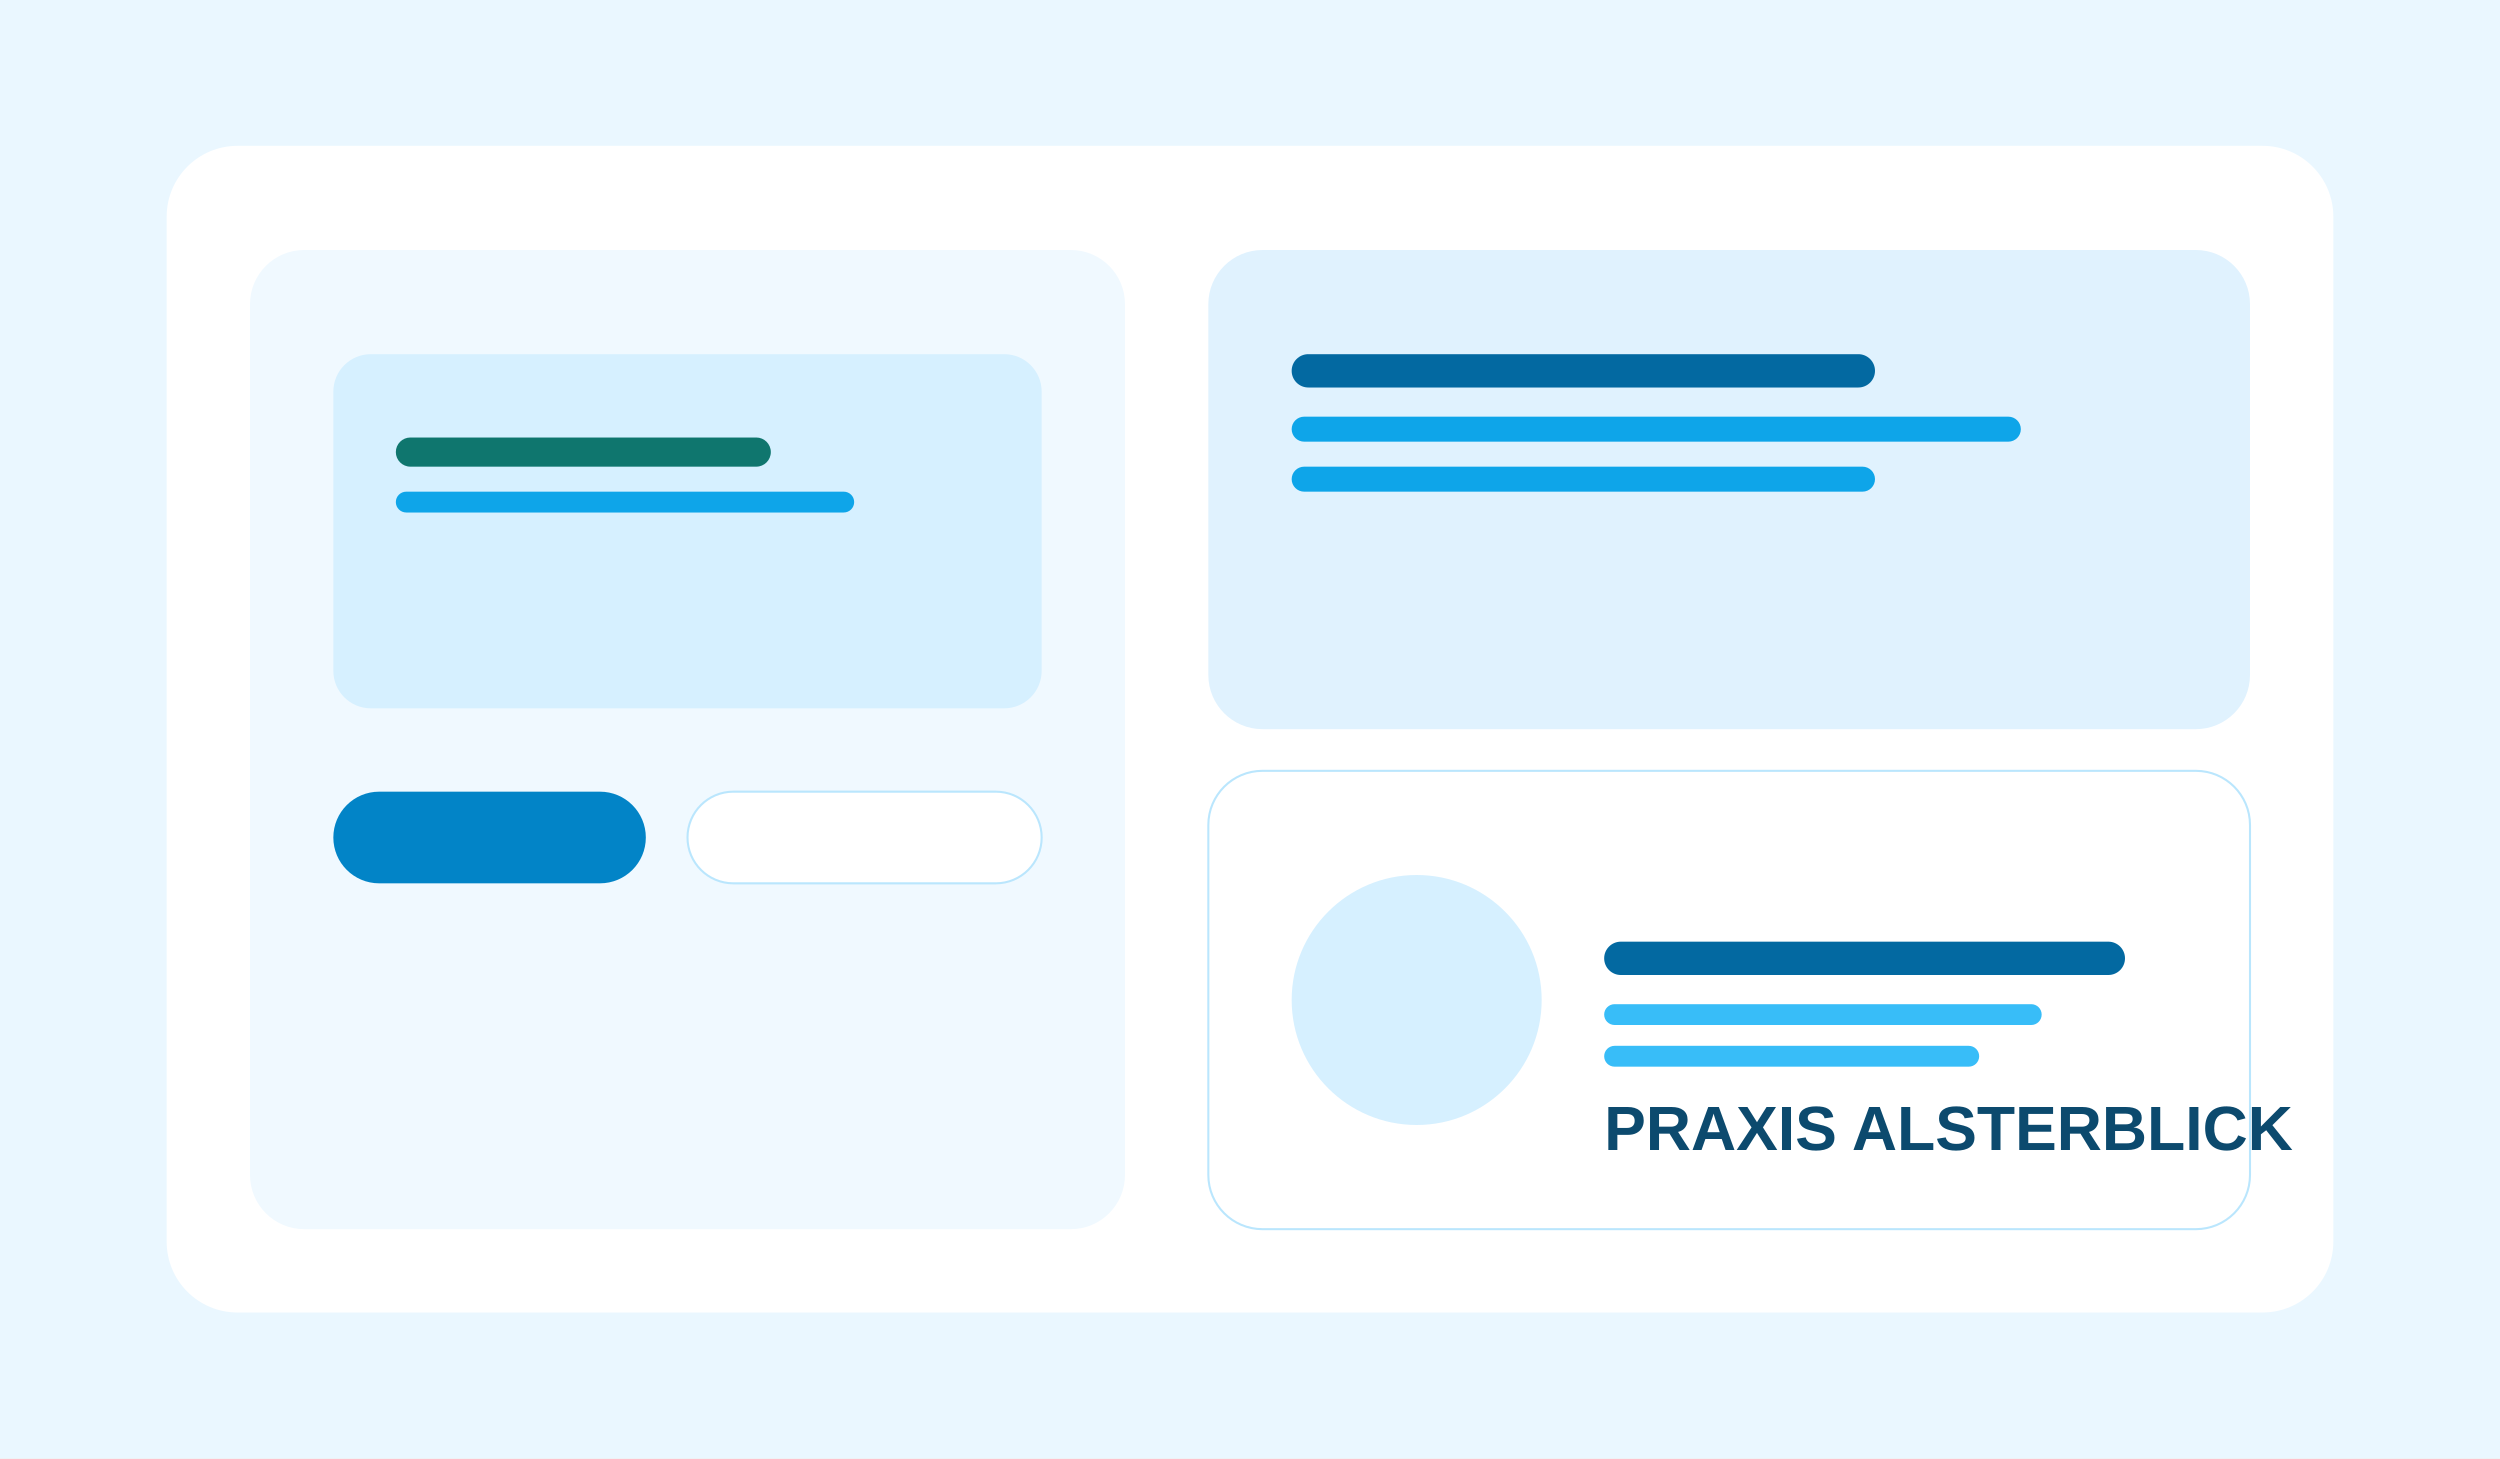
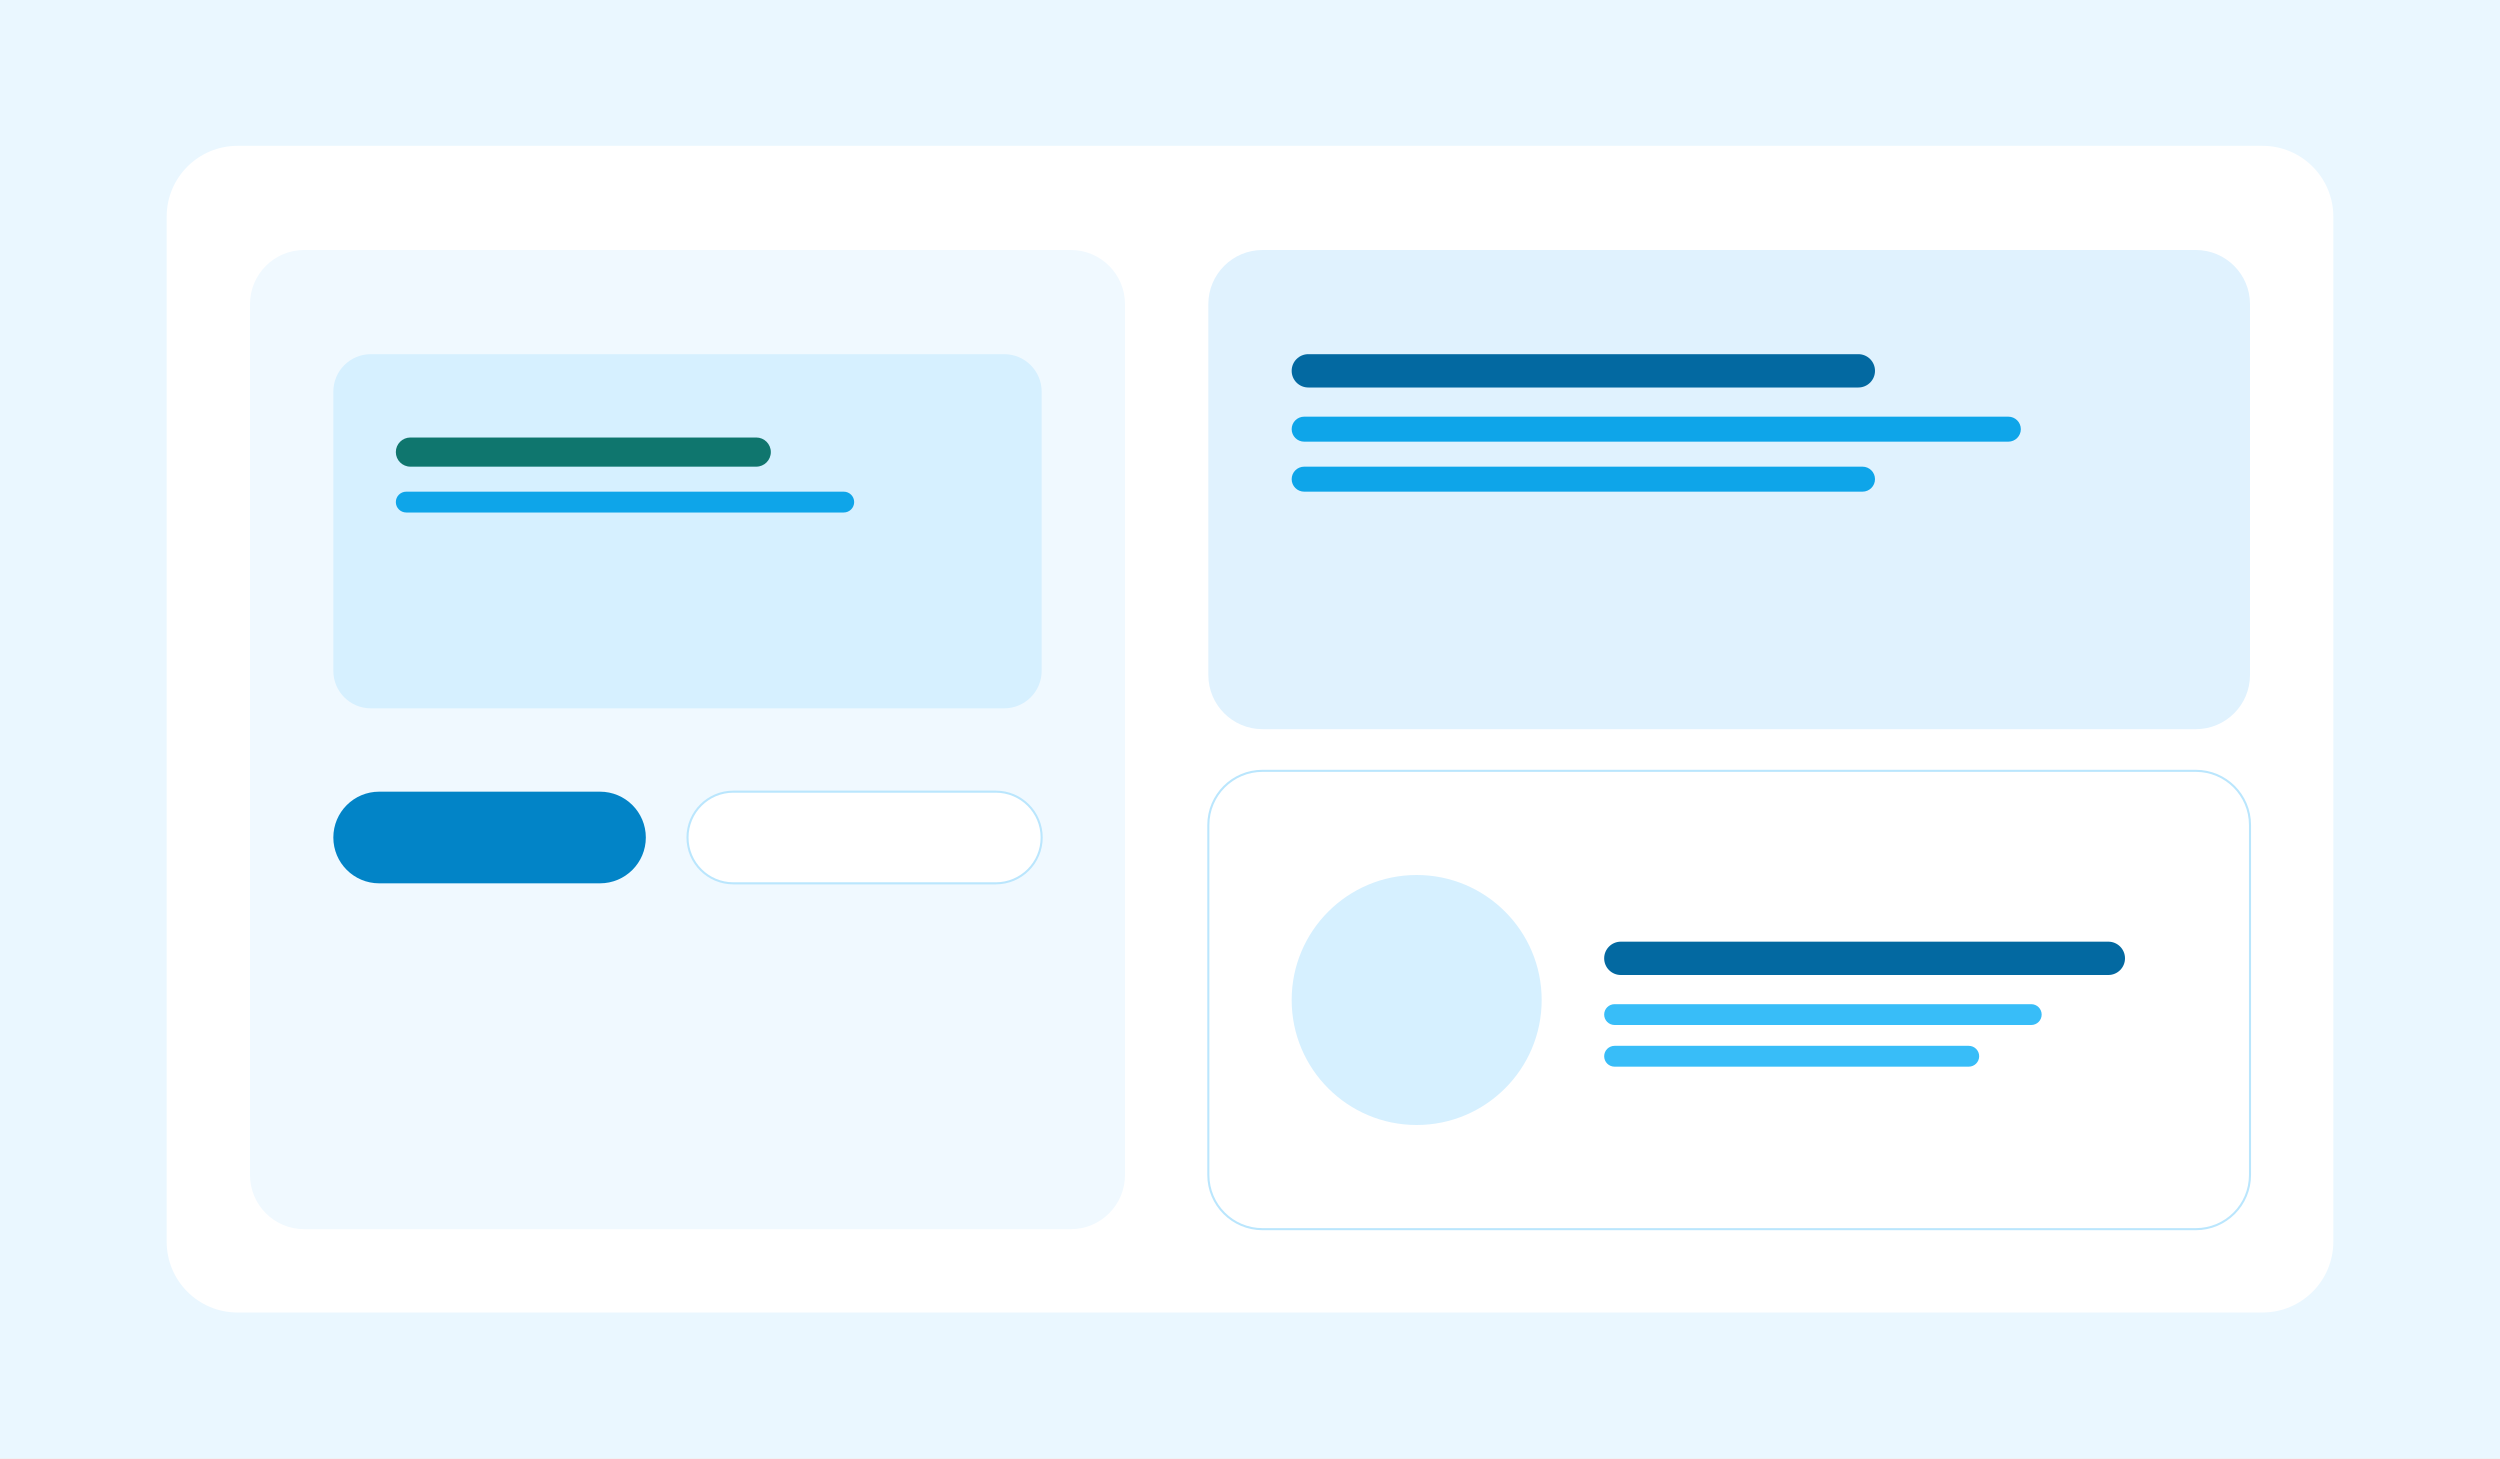
<svg xmlns="http://www.w3.org/2000/svg" width="1200" height="700" viewBox="0 0 1200 700" fill="none">
  <rect width="1200" height="700" fill="#EAF7FF" />
  <rect x="80" y="70" width="1040" height="560" rx="34" fill="#FFFFFF" />
  <rect x="120" y="120" width="420" height="470" rx="26" fill="#F0F9FF" />
  <rect x="160" y="170" width="340" height="170" rx="18" fill="#D6F0FF" />
  <rect x="190" y="210" width="180" height="14" rx="7" fill="#0F766E" />
  <rect x="190" y="236" width="220" height="10" rx="5" fill="#0EA5E9" />
  <rect x="160" y="380" width="150" height="44" rx="22" fill="#0284C7" />
  <rect x="330" y="380" width="170" height="44" rx="22" fill="#FFFFFF" stroke="#BAE6FD" />
  <rect x="580" y="120" width="500" height="230" rx="26" fill="#E0F2FE" />
  <rect x="620" y="170" width="280" height="16" rx="8" fill="#0369A1" />
  <rect x="620" y="200" width="350" height="12" rx="6" fill="#0EA5E9" />
  <rect x="620" y="224" width="280" height="12" rx="6" fill="#0EA5E9" />
  <rect x="580" y="370" width="500" height="220" rx="26" fill="#FFFFFF" stroke="#BAE6FD" />
  <circle cx="680" cy="480" r="60" fill="#D6F0FF" />
  <rect x="770" y="452" width="250" height="16" rx="8" fill="#0369A1" />
  <rect x="770" y="482" width="210" height="10" rx="5" fill="#38BDF8" />
  <rect x="770" y="502" width="180" height="10" rx="5" fill="#38BDF8" />
-   <text x="770" y="552" fill="#0C4A6E" font-family="Arial" font-size="30" font-weight="700">PRAXIS ALSTERBLICK</text>
</svg>
